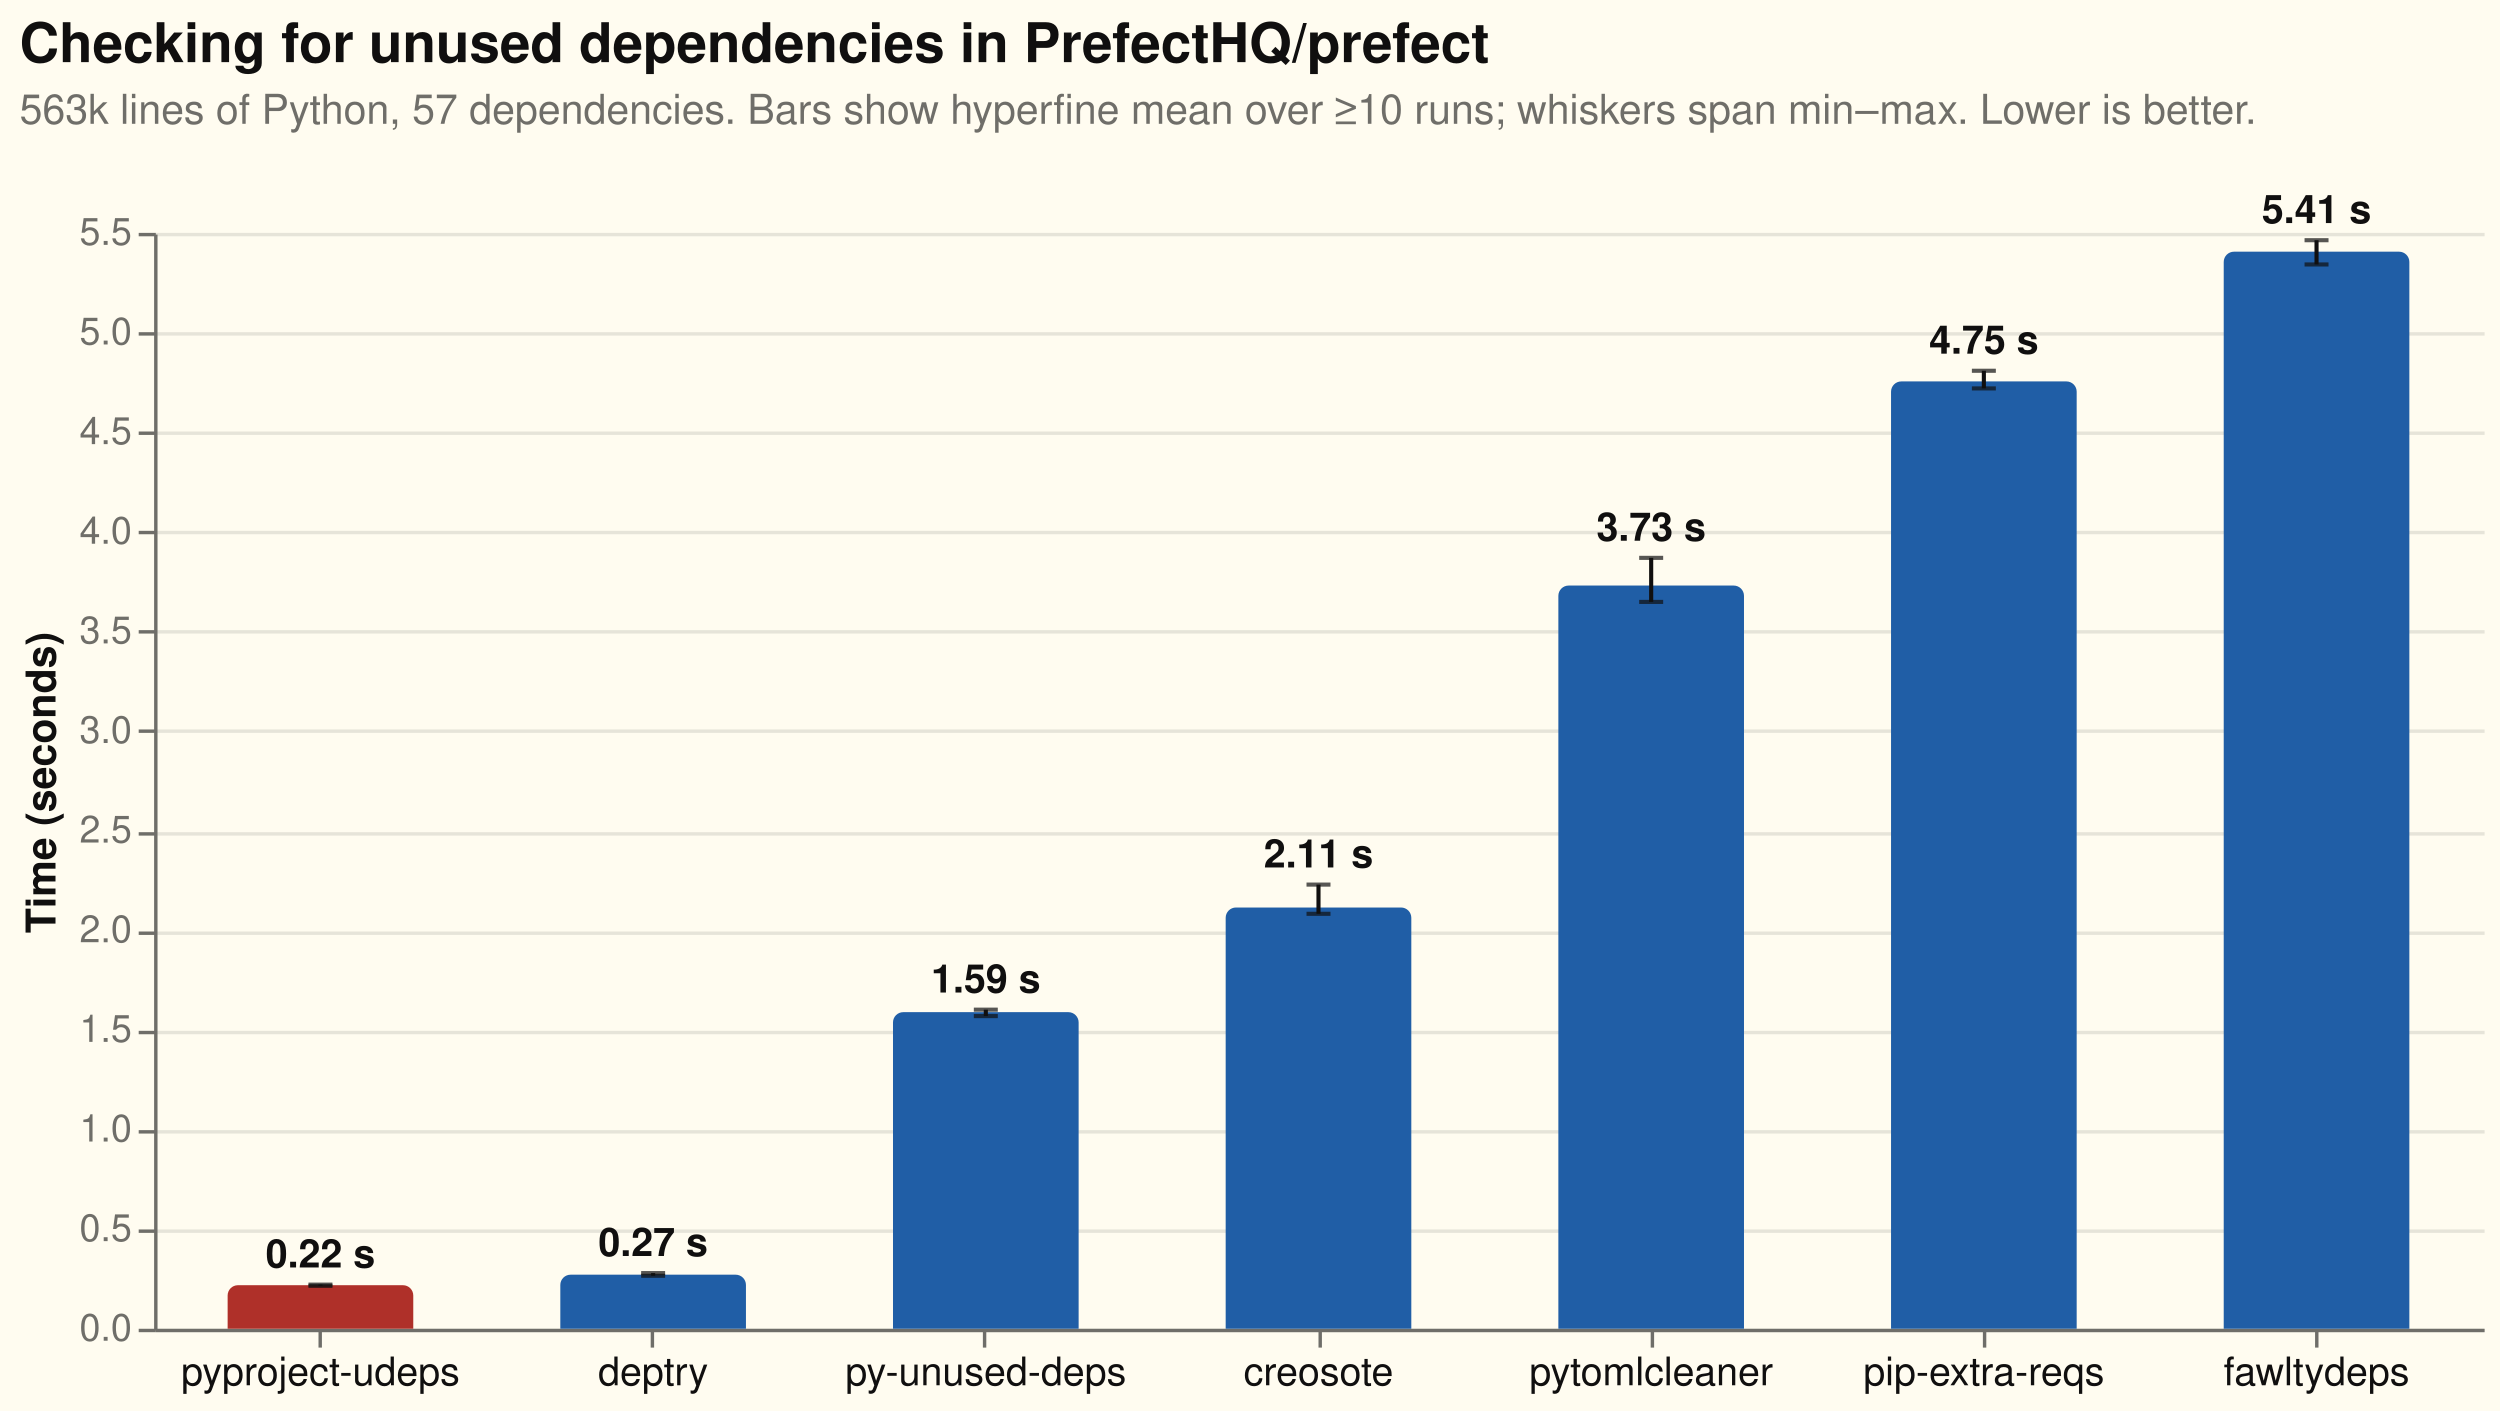
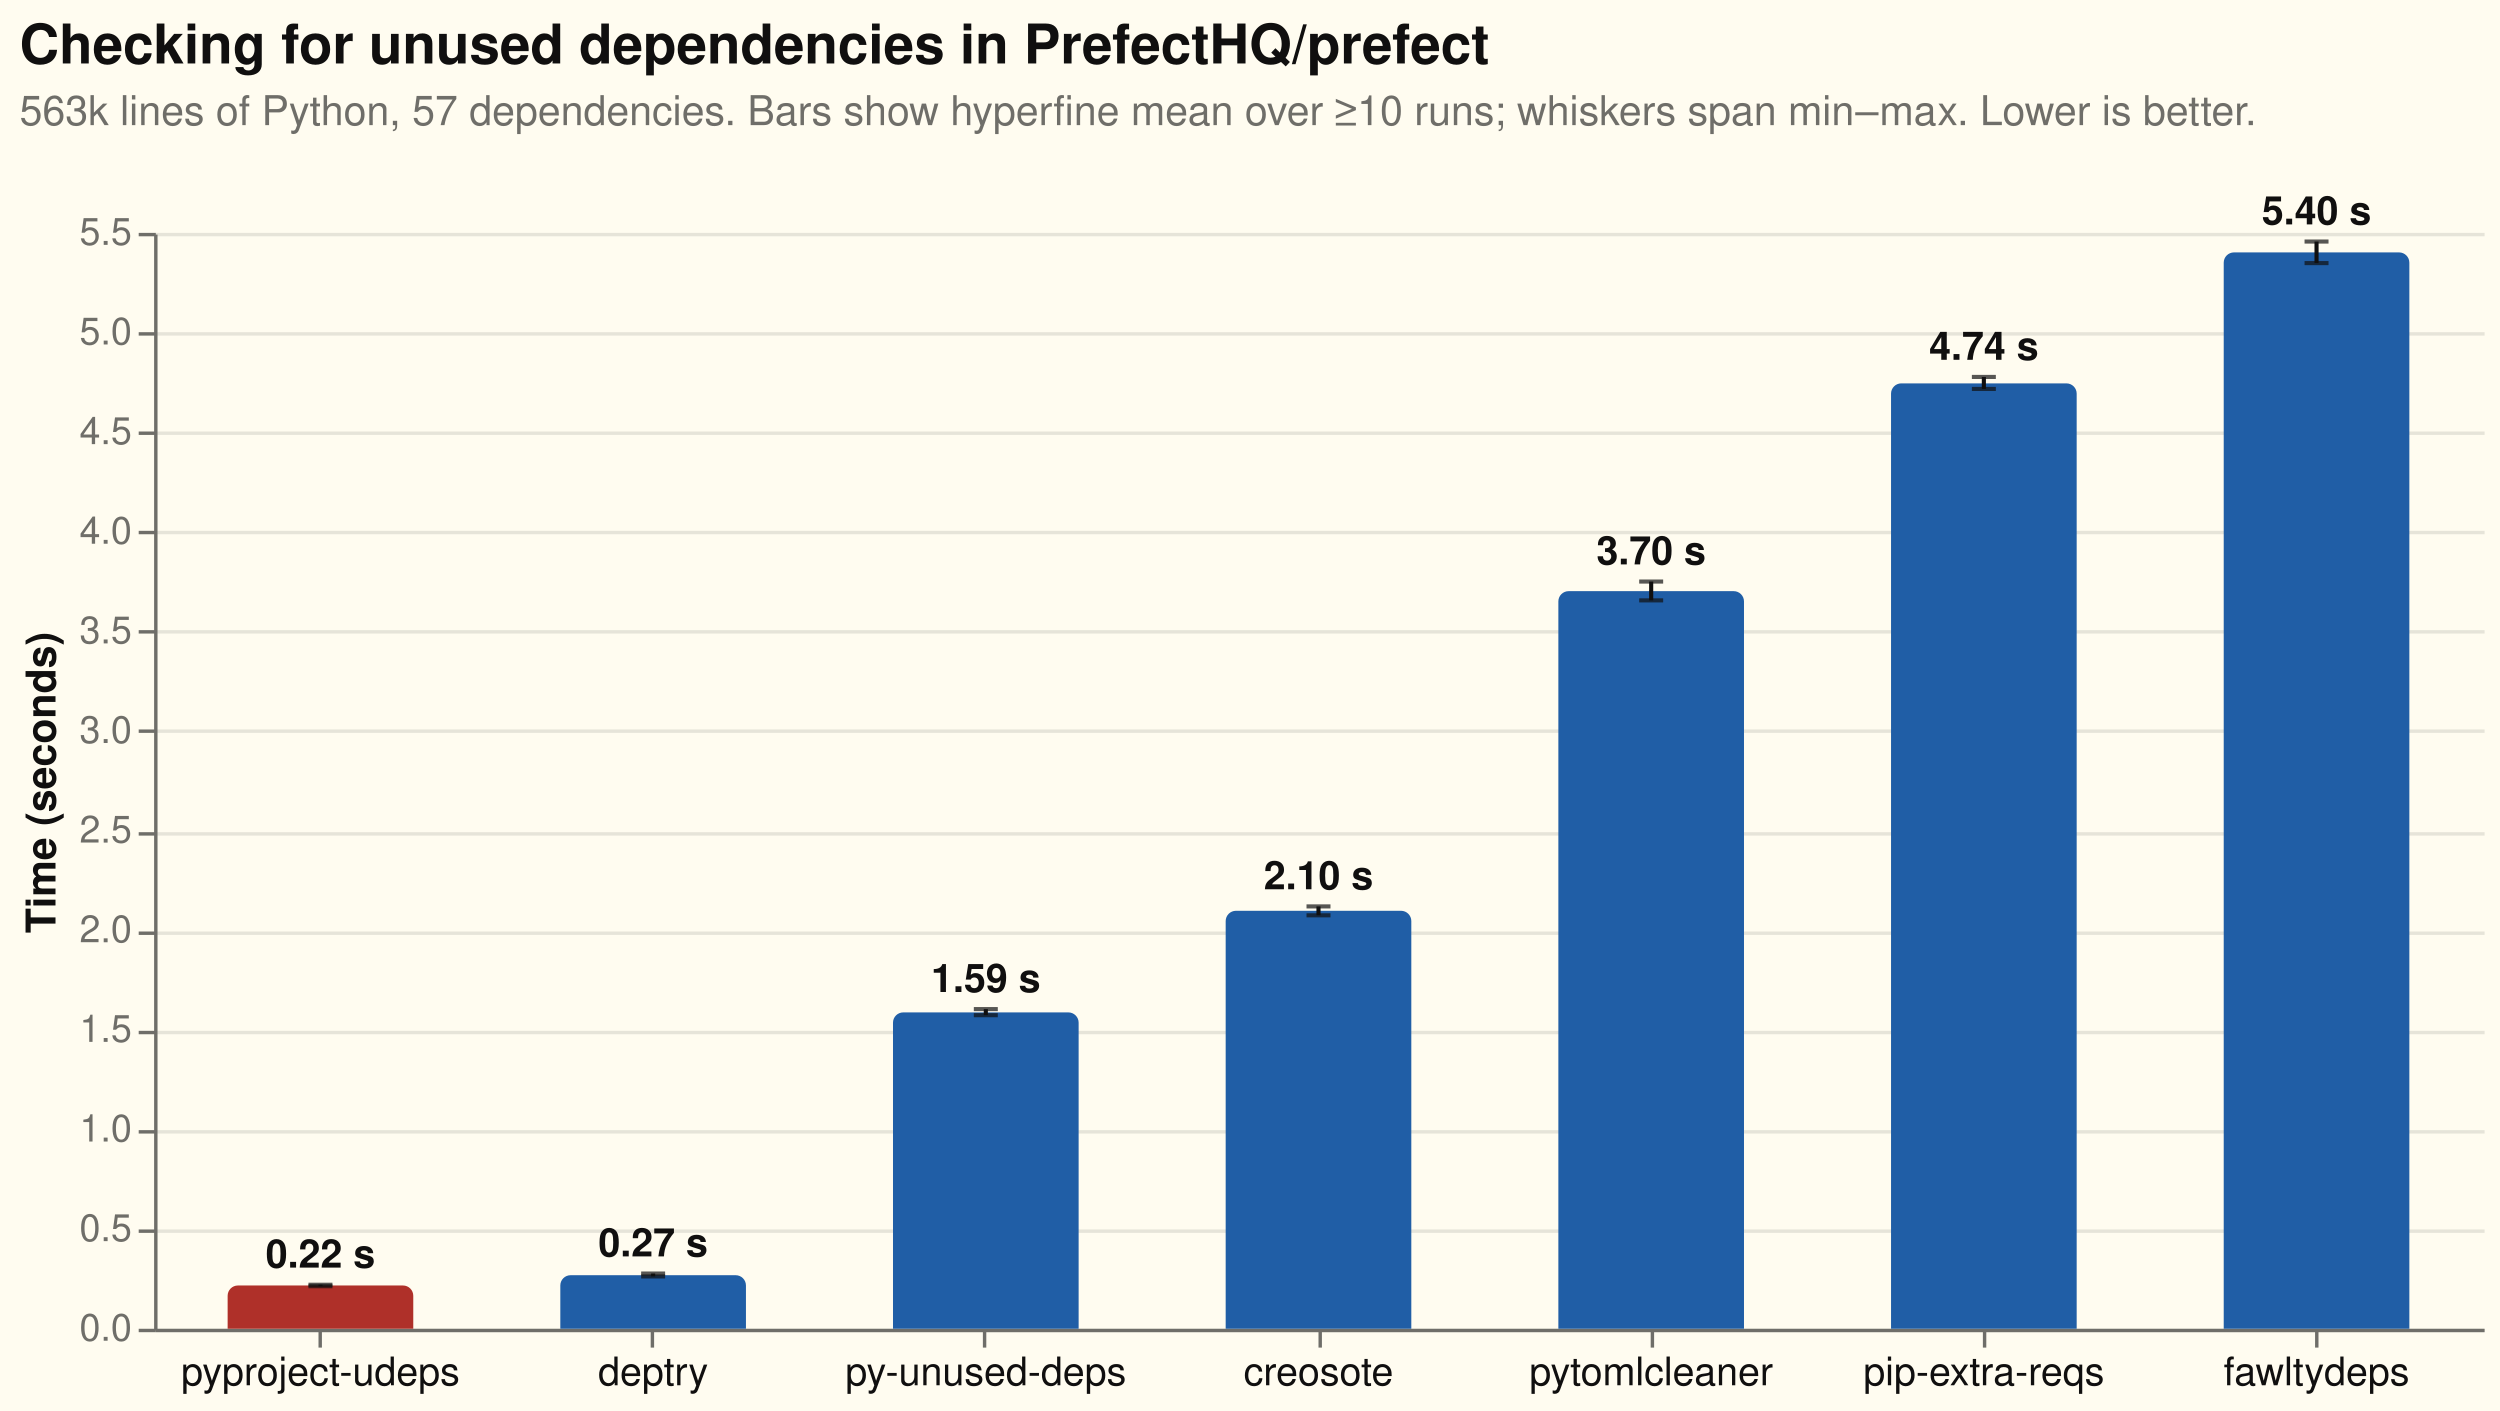
<svg xmlns="http://www.w3.org/2000/svg" version="1.1" class="marks" width="730" height="412" viewBox="0 0 730 412">
  <rect width="730" height="412" fill="#FFFCF0" />
  <g fill="none" stroke-miterlimit="10" transform="translate(45,68)">
    <g class="mark-group role-frame root" role="graphics-object" aria-roledescription="group mark container">
      <g transform="translate(0,0)">
        <path class="background" aria-hidden="true" d="M0,0h680v320h-680Z" />
        <g>
          <g class="mark-group role-axis" aria-hidden="true">
            <g transform="translate(0.5,0.5)">
              <path class="background" aria-hidden="true" d="M0,0h0v0h0Z" pointer-events="none" />
              <g>
                <g class="mark-rule role-axis-grid" pointer-events="none">
                  <line transform="translate(0,320)" x2="680" y2="0" stroke="#E6E4D9" stroke-width="1" stroke-dasharray="" opacity="1" />
                  <line transform="translate(0,291)" x2="680" y2="0" stroke="#E6E4D9" stroke-width="1" stroke-dasharray="" opacity="1" />
                  <line transform="translate(0,262)" x2="680" y2="0" stroke="#E6E4D9" stroke-width="1" stroke-dasharray="" opacity="1" />
                  <line transform="translate(0,233)" x2="680" y2="0" stroke="#E6E4D9" stroke-width="1" stroke-dasharray="" opacity="1" />
                  <line transform="translate(0,204)" x2="680" y2="0" stroke="#E6E4D9" stroke-width="1" stroke-dasharray="" opacity="1" />
                  <line transform="translate(0,175)" x2="680" y2="0" stroke="#E6E4D9" stroke-width="1" stroke-dasharray="" opacity="1" />
                  <line transform="translate(0,145)" x2="680" y2="0" stroke="#E6E4D9" stroke-width="1" stroke-dasharray="" opacity="1" />
                  <line transform="translate(0,116)" x2="680" y2="0" stroke="#E6E4D9" stroke-width="1" stroke-dasharray="" opacity="1" />
                  <line transform="translate(0,87)" x2="680" y2="0" stroke="#E6E4D9" stroke-width="1" stroke-dasharray="" opacity="1" />
                  <line transform="translate(0,58)" x2="680" y2="0" stroke="#E6E4D9" stroke-width="1" stroke-dasharray="" opacity="1" />
                  <line transform="translate(0,29)" x2="680" y2="0" stroke="#E6E4D9" stroke-width="1" stroke-dasharray="" opacity="1" />
                  <line transform="translate(0,0)" x2="680" y2="0" stroke="#E6E4D9" stroke-width="1" stroke-dasharray="" opacity="1" />
                </g>
              </g>
              <path class="foreground" aria-hidden="true" d="" pointer-events="none" display="none" />
            </g>
          </g>
          <g class="mark-group role-axis" role="graphics-symbol" aria-roledescription="axis" aria-label="X-axis for a discrete scale with 7 values: pyproject-udeps, deptry, py-unused-deps, creosote, pytomlcleaner, pip-extra-reqs, fawltydeps">
            <g transform="translate(0.5,320.5)">
              <path class="background" aria-hidden="true" d="M0,0h0v0h0Z" pointer-events="none" />
              <g>
                <g class="mark-rule role-axis-tick" pointer-events="none">
                  <line transform="translate(48,0)" x2="0" y2="5" stroke="#6F6E69" stroke-width="1" opacity="1" />
                  <line transform="translate(145,0)" x2="0" y2="5" stroke="#6F6E69" stroke-width="1" opacity="1" />
                  <line transform="translate(242,0)" x2="0" y2="5" stroke="#6F6E69" stroke-width="1" opacity="1" />
                  <line transform="translate(340,0)" x2="0" y2="5" stroke="#6F6E69" stroke-width="1" opacity="1" />
                  <line transform="translate(437,0)" x2="0" y2="5" stroke="#6F6E69" stroke-width="1" opacity="1" />
                  <line transform="translate(534,0)" x2="0" y2="5" stroke="#6F6E69" stroke-width="1" opacity="1" />
                  <line transform="translate(631,0)" x2="0" y2="5" stroke="#6F6E69" stroke-width="1" opacity="1" />
                </g>
                <g class="mark-text role-axis-label" pointer-events="none">
                  <text text-anchor="middle" transform="translate(48.07143,16)" font-family="Helvetica, Arial, sans-serif" font-size="11.5px" fill="#100F0F" opacity="1">pyproject-udeps</text>
                  <text text-anchor="middle" transform="translate(145.2143,16)" font-family="Helvetica, Arial, sans-serif" font-size="11.5px" fill="#100F0F" opacity="1">deptry</text>
                  <text text-anchor="middle" transform="translate(242.3571,16)" font-family="Helvetica, Arial, sans-serif" font-size="11.5px" fill="#100F0F" opacity="1">py-unused-deps</text>
                  <text text-anchor="middle" transform="translate(339.5,16)" font-family="Helvetica, Arial, sans-serif" font-size="11.5px" fill="#100F0F" opacity="1">creosote</text>
                  <text text-anchor="middle" transform="translate(436.6429,16)" font-family="Helvetica, Arial, sans-serif" font-size="11.5px" fill="#100F0F" opacity="1">pytomlcleaner</text>
                  <text text-anchor="middle" transform="translate(533.7857,16)" font-family="Helvetica, Arial, sans-serif" font-size="11.5px" fill="#100F0F" opacity="1">pip-extra-reqs</text>
                  <text text-anchor="middle" transform="translate(630.9286,16)" font-family="Helvetica, Arial, sans-serif" font-size="11.5px" fill="#100F0F" opacity="1">fawltydeps</text>
                </g>
                <g class="mark-rule role-axis-domain" pointer-events="none">
                  <line transform="translate(0,0)" x2="680" y2="0" stroke="#6F6E69" stroke-width="1" opacity="1" />
                </g>
              </g>
              <path class="foreground" aria-hidden="true" d="" pointer-events="none" display="none" />
            </g>
          </g>
          <g class="mark-group role-axis" role="graphics-symbol" aria-roledescription="axis" aria-label="Y-axis titled 'Time (seconds)' for a linear scale with values from 0 to 6">
            <g transform="translate(0.5,0.5)">
              <path class="background" aria-hidden="true" d="M0,0h0v0h0Z" pointer-events="none" />
              <g>
                <g class="mark-rule role-axis-tick" pointer-events="none">
                  <line transform="translate(0,320)" x2="-5" y2="0" stroke="#6F6E69" stroke-width="1" opacity="1" />
                  <line transform="translate(0,291)" x2="-5" y2="0" stroke="#6F6E69" stroke-width="1" opacity="1" />
                  <line transform="translate(0,262)" x2="-5" y2="0" stroke="#6F6E69" stroke-width="1" opacity="1" />
                  <line transform="translate(0,233)" x2="-5" y2="0" stroke="#6F6E69" stroke-width="1" opacity="1" />
                  <line transform="translate(0,204)" x2="-5" y2="0" stroke="#6F6E69" stroke-width="1" opacity="1" />
                  <line transform="translate(0,175)" x2="-5" y2="0" stroke="#6F6E69" stroke-width="1" opacity="1" />
                  <line transform="translate(0,145)" x2="-5" y2="0" stroke="#6F6E69" stroke-width="1" opacity="1" />
                  <line transform="translate(0,116)" x2="-5" y2="0" stroke="#6F6E69" stroke-width="1" opacity="1" />
                  <line transform="translate(0,87)" x2="-5" y2="0" stroke="#6F6E69" stroke-width="1" opacity="1" />
                  <line transform="translate(0,58)" x2="-5" y2="0" stroke="#6F6E69" stroke-width="1" opacity="1" />
                  <line transform="translate(0,29)" x2="-5" y2="0" stroke="#6F6E69" stroke-width="1" opacity="1" />
                  <line transform="translate(0,0)" x2="-5" y2="0" stroke="#6F6E69" stroke-width="1" opacity="1" />
                </g>
                <g class="mark-text role-axis-label" pointer-events="none">
                  <text text-anchor="end" transform="translate(-7,323)" font-family="Helvetica, Arial, sans-serif" font-size="11px" fill="#6F6E69" opacity="1">0.0</text>
                  <text text-anchor="end" transform="translate(-7,293.9091)" font-family="Helvetica, Arial, sans-serif" font-size="11px" fill="#6F6E69" opacity="1">0.5</text>
                  <text text-anchor="end" transform="translate(-7,264.8182)" font-family="Helvetica, Arial, sans-serif" font-size="11px" fill="#6F6E69" opacity="1">1.0</text>
                  <text text-anchor="end" transform="translate(-7,235.7273)" font-family="Helvetica, Arial, sans-serif" font-size="11px" fill="#6F6E69" opacity="1">1.5</text>
                  <text text-anchor="end" transform="translate(-7,206.6364)" font-family="Helvetica, Arial, sans-serif" font-size="11px" fill="#6F6E69" opacity="1">2.0</text>
                  <text text-anchor="end" transform="translate(-7,177.5455)" font-family="Helvetica, Arial, sans-serif" font-size="11px" fill="#6F6E69" opacity="1">2.5</text>
                  <text text-anchor="end" transform="translate(-7,148.4545)" font-family="Helvetica, Arial, sans-serif" font-size="11px" fill="#6F6E69" opacity="1">3.0</text>
                  <text text-anchor="end" transform="translate(-7,119.3636)" font-family="Helvetica, Arial, sans-serif" font-size="11px" fill="#6F6E69" opacity="1">3.5</text>
                  <text text-anchor="end" transform="translate(-7,90.27273)" font-family="Helvetica, Arial, sans-serif" font-size="11px" fill="#6F6E69" opacity="1">4.0</text>
                  <text text-anchor="end" transform="translate(-7,61.18182)" font-family="Helvetica, Arial, sans-serif" font-size="11px" fill="#6F6E69" opacity="1">4.5</text>
                  <text text-anchor="end" transform="translate(-7,32.09091)" font-family="Helvetica, Arial, sans-serif" font-size="11px" fill="#6F6E69" opacity="1">5.0</text>
                  <text text-anchor="end" transform="translate(-7,3)" font-family="Helvetica, Arial, sans-serif" font-size="11px" fill="#6F6E69" opacity="1">5.5</text>
                </g>
                <g class="mark-rule role-axis-domain" pointer-events="none">
                  <line transform="translate(0,320)" x2="0" y2="-320" stroke="#6F6E69" stroke-width="1" opacity="1" />
                </g>
                <g class="mark-text role-axis-title" pointer-events="none">
                  <text text-anchor="middle" transform="translate(-26.2915,160) rotate(-90) translate(0,-3)" font-family="Helvetica, Arial, sans-serif" font-size="12px" font-weight="bold" fill="#100F0F" opacity="1">Time (seconds)</text>
                </g>
              </g>
              <path class="foreground" aria-hidden="true" d="" pointer-events="none" display="none" />
            </g>
          </g>
          <g class="mark-group role-scope" role="graphics-object" aria-roledescription="group mark container">
-             <g transform="translate(21.46857,307.2815)">
-               <path class="background" aria-hidden="true" d="M3,0L51.206,0C52.861,0,54.206,1.344,54.206,3L54.206,12.719C54.206,12.719,54.206,12.719,54.206,12.719L0,12.719C0,12.719,0,12.719,0,12.719L0,3C0,1.344,1.344,0,3,0Z" />
+             <g transform="translate(21.46857,307.3629)">
+               <path class="background" aria-hidden="true" d="M3,0L51.206,0C52.861,0,54.206,1.344,54.206,3L54.206,12.637C54.206,12.637,54.206,12.637,54.206,12.637L0,12.637C0,12.637,0,12.637,0,12.637L0,3C0,1.344,1.344,0,3,0Z" />
              <g clip-path="url(#clip1)">
                <g class="mark-group role-scope" role="graphics-object" aria-roledescription="group mark container">
-                   <g transform="translate(0,-307.2815)">
-                     <path class="background" aria-hidden="true" d="M0,0h54.206v0h-54.206Z" />
-                     <g>
-                       <g class="mark-rect role-mark layer_0_marks" role="graphics-object" aria-roledescription="rect mark container">
-                         <path aria-label="tool: pyproject-udeps; Time (seconds): 0.2186" role="graphics-symbol" aria-roledescription="bar" d="M0,307.281h54.206v12.719h-54.206Z" fill="#AF3029" />
-                       </g>
-                     </g>
-                     <path class="foreground" aria-hidden="true" d="" display="none" />
-                   </g>
-                 </g>
-               </g>
-               <path class="foreground" aria-hidden="true" d="" display="none" />
-             </g>
-             <g transform="translate(118.6114,304.2095)">
-               <path class="background" aria-hidden="true" d="M3,0L51.206,0C52.861,0,54.206,1.344,54.206,3L54.206,15.791C54.206,15.791,54.206,15.791,54.206,15.791L0,15.791C0,15.791,0,15.791,0,15.791L0,3C0,1.344,1.344,0,3,0Z" />
+                   <g transform="translate(0,-307.3629)">
+                     <path class="background" aria-hidden="true" d="M0,0h54.206v0h-54.206Z" />
+                     <g>
+                       <g class="mark-rect role-mark layer_0_marks" role="graphics-object" aria-roledescription="rect mark container">
+                         <path aria-label="tool: pyproject-udeps; Time (seconds): 0.2172" role="graphics-symbol" aria-roledescription="bar" d="M0,307.363h54.206v12.637h-54.206Z" fill="#AF3029" />
+                       </g>
+                     </g>
+                     <path class="foreground" aria-hidden="true" d="" display="none" />
+                   </g>
+                 </g>
+               </g>
+               <path class="foreground" aria-hidden="true" d="" display="none" />
+             </g>
+             <g transform="translate(118.6114,304.3607)">
+               <path class="background" aria-hidden="true" d="M3,0L51.206,0C52.861,0,54.206,1.344,54.206,3L54.206,15.639C54.206,15.639,54.206,15.639,54.206,15.639L0,15.639C0,15.639,0,15.639,0,15.639L0,3C0,1.344,1.344,0,3,0Z" />
              <g clip-path="url(#clip2)">
                <g class="mark-group role-scope" role="graphics-object" aria-roledescription="group mark container">
-                   <g transform="translate(0,-304.2095)">
-                     <path class="background" aria-hidden="true" d="M0,0h54.206v0h-54.206Z" />
-                     <g>
-                       <g class="mark-rect role-mark layer_0_marks" role="graphics-object" aria-roledescription="rect mark container">
-                         <path aria-label="tool: deptry; Time (seconds): 0.2714" role="graphics-symbol" aria-roledescription="bar" d="M0,304.209h54.206v15.791h-54.206Z" fill="#205EA6" />
-                       </g>
-                     </g>
-                     <path class="foreground" aria-hidden="true" d="" display="none" />
-                   </g>
-                 </g>
-               </g>
-               <path class="foreground" aria-hidden="true" d="" display="none" />
-             </g>
-             <g transform="translate(215.7543,227.5491)">
-               <path class="background" aria-hidden="true" d="M3,0L51.206,0C52.861,0,54.206,1.344,54.206,3L54.206,92.451C54.206,92.451,54.206,92.451,54.206,92.451L0,92.451C0,92.451,0,92.451,0,92.451L0,3C0,1.344,1.344,0,3,0Z" />
+                   <g transform="translate(0,-304.3607)">
+                     <path class="background" aria-hidden="true" d="M0,0h54.206v0h-54.206Z" />
+                     <g>
+                       <g class="mark-rect role-mark layer_0_marks" role="graphics-object" aria-roledescription="rect mark container">
+                         <path aria-label="tool: deptry; Time (seconds): 0.2688" role="graphics-symbol" aria-roledescription="bar" d="M0,304.361h54.206v15.639h-54.206Z" fill="#205EA6" />
+                       </g>
+                     </g>
+                     <path class="foreground" aria-hidden="true" d="" display="none" />
+                   </g>
+                 </g>
+               </g>
+               <path class="foreground" aria-hidden="true" d="" display="none" />
+             </g>
+             <g transform="translate(215.7543,227.6189)">
+               <path class="background" aria-hidden="true" d="M3,0L51.206,0C52.861,0,54.206,1.344,54.206,3L54.206,92.381C54.206,92.381,54.206,92.381,54.206,92.381L0,92.381C0,92.381,0,92.381,0,92.381L0,3C0,1.344,1.344,0,3,0Z" />
              <g clip-path="url(#clip3)">
                <g class="mark-group role-scope" role="graphics-object" aria-roledescription="group mark container">
-                   <g transform="translate(0,-227.5491)">
-                     <path class="background" aria-hidden="true" d="M0,0h54.206v0h-54.206Z" />
-                     <g>
-                       <g class="mark-rect role-mark layer_0_marks" role="graphics-object" aria-roledescription="rect mark container">
-                         <path aria-label="tool: py-unused-deps; Time (seconds): 1.589" role="graphics-symbol" aria-roledescription="bar" d="M0,227.549h54.206v92.451h-54.206Z" fill="#205EA6" />
-                       </g>
-                     </g>
-                     <path class="foreground" aria-hidden="true" d="" display="none" />
-                   </g>
-                 </g>
-               </g>
-               <path class="foreground" aria-hidden="true" d="" display="none" />
-             </g>
-             <g transform="translate(312.8971,196.992)">
-               <path class="background" aria-hidden="true" d="M3,0L51.206,0C52.861,0,54.206,1.344,54.206,3L54.206,123.008C54.206,123.008,54.206,123.008,54.206,123.008L0,123.008C0,123.008,0,123.008,0,123.008L0,3C0,1.344,1.344,0,3,0Z" />
+                   <g transform="translate(0,-227.6189)">
+                     <path class="background" aria-hidden="true" d="M0,0h54.206v0h-54.206Z" />
+                     <g>
+                       <g class="mark-rect role-mark layer_0_marks" role="graphics-object" aria-roledescription="rect mark container">
+                         <path aria-label="tool: py-unused-deps; Time (seconds): 1.5878" role="graphics-symbol" aria-roledescription="bar" d="M0,227.619h54.206v92.381h-54.206Z" fill="#205EA6" />
+                       </g>
+                     </g>
+                     <path class="foreground" aria-hidden="true" d="" display="none" />
+                   </g>
+                 </g>
+               </g>
+               <path class="foreground" aria-hidden="true" d="" display="none" />
+             </g>
+             <g transform="translate(312.8971,197.952)">
+               <path class="background" aria-hidden="true" d="M3,0L51.206,0C52.861,0,54.206,1.344,54.206,3L54.206,122.048C54.206,122.048,54.206,122.048,54.206,122.048L0,122.048C0,122.048,0,122.048,0,122.048L0,3C0,1.344,1.344,0,3,0Z" />
              <g clip-path="url(#clip4)">
                <g class="mark-group role-scope" role="graphics-object" aria-roledescription="group mark container">
-                   <g transform="translate(0,-196.992)">
-                     <path class="background" aria-hidden="true" d="M0,0h54.206v0h-54.206Z" />
-                     <g>
-                       <g class="mark-rect role-mark layer_0_marks" role="graphics-object" aria-roledescription="rect mark container">
-                         <path aria-label="tool: creosote; Time (seconds): 2.1142" role="graphics-symbol" aria-roledescription="bar" d="M0,196.992h54.206v123.008h-54.206Z" fill="#205EA6" />
-                       </g>
-                     </g>
-                     <path class="foreground" aria-hidden="true" d="" display="none" />
-                   </g>
-                 </g>
-               </g>
-               <path class="foreground" aria-hidden="true" d="" display="none" />
-             </g>
-             <g transform="translate(410.04,102.9818)">
-               <path class="background" aria-hidden="true" d="M3,0L51.206,0C52.861,0,54.206,1.344,54.206,3L54.206,217.018C54.206,217.018,54.206,217.018,54.206,217.018L0,217.018C0,217.018,0,217.018,0,217.018L0,3C0,1.344,1.344,0,3,0Z" />
+                   <g transform="translate(0,-197.952)">
+                     <path class="background" aria-hidden="true" d="M0,0h54.206v0h-54.206Z" />
+                     <g>
+                       <g class="mark-rect role-mark layer_0_marks" role="graphics-object" aria-roledescription="rect mark container">
+                         <path aria-label="tool: creosote; Time (seconds): 2.0977" role="graphics-symbol" aria-roledescription="bar" d="M0,197.952h54.206v122.048h-54.206Z" fill="#205EA6" />
+                       </g>
+                     </g>
+                     <path class="foreground" aria-hidden="true" d="" display="none" />
+                   </g>
+                 </g>
+               </g>
+               <path class="foreground" aria-hidden="true" d="" display="none" />
+             </g>
+             <g transform="translate(410.04,104.6167)">
+               <path class="background" aria-hidden="true" d="M3,0L51.206,0C52.861,0,54.206,1.344,54.206,3L54.206,215.383C54.206,215.383,54.206,215.383,54.206,215.383L0,215.383C0,215.383,0,215.383,0,215.383L0,3C0,1.344,1.344,0,3,0Z" />
              <g clip-path="url(#clip5)">
                <g class="mark-group role-scope" role="graphics-object" aria-roledescription="group mark container">
-                   <g transform="translate(0,-102.9818)">
-                     <path class="background" aria-hidden="true" d="M0,0h54.206v0h-54.206Z" />
-                     <g>
-                       <g class="mark-rect role-mark layer_0_marks" role="graphics-object" aria-roledescription="rect mark container">
-                         <path aria-label="tool: pytomlcleaner; Time (seconds): 3.73" role="graphics-symbol" aria-roledescription="bar" d="M0,102.982h54.206v217.018h-54.206Z" fill="#205EA6" />
-                       </g>
-                     </g>
-                     <path class="foreground" aria-hidden="true" d="" display="none" />
-                   </g>
-                 </g>
-               </g>
-               <path class="foreground" aria-hidden="true" d="" display="none" />
-             </g>
-             <g transform="translate(507.1829,43.37455)">
-               <path class="background" aria-hidden="true" d="M3,0L51.206,0C52.861,0,54.206,1.344,54.206,3L54.206,276.625C54.206,276.625,54.206,276.625,54.206,276.625L0,276.625C0,276.625,0,276.625,0,276.625L0,3C0,1.344,1.344,0,3,0Z" />
+                   <g transform="translate(0,-104.6167)">
+                     <path class="background" aria-hidden="true" d="M0,0h54.206v0h-54.206Z" />
+                     <g>
+                       <g class="mark-rect role-mark layer_0_marks" role="graphics-object" aria-roledescription="rect mark container">
+                         <path aria-label="tool: pytomlcleaner; Time (seconds): 3.7019" role="graphics-symbol" aria-roledescription="bar" d="M0,104.617h54.206v215.383h-54.206Z" fill="#205EA6" />
+                       </g>
+                     </g>
+                     <path class="foreground" aria-hidden="true" d="" display="none" />
+                   </g>
+                 </g>
+               </g>
+               <path class="foreground" aria-hidden="true" d="" display="none" />
+             </g>
+             <g transform="translate(507.1829,43.94473)">
+               <path class="background" aria-hidden="true" d="M3,0L51.206,0C52.861,0,54.206,1.344,54.206,3L54.206,276.055C54.206,276.055,54.206,276.055,54.206,276.055L0,276.055C0,276.055,0,276.055,0,276.055L0,3C0,1.344,1.344,0,3,0Z" />
              <g clip-path="url(#clip6)">
                <g class="mark-group role-scope" role="graphics-object" aria-roledescription="group mark container">
-                   <g transform="translate(0,-43.37455)">
-                     <path class="background" aria-hidden="true" d="M0,0h54.206v0h-54.206Z" />
-                     <g>
-                       <g class="mark-rect role-mark layer_0_marks" role="graphics-object" aria-roledescription="rect mark container">
-                         <path aria-label="tool: pip-extra-reqs; Time (seconds): 4.7545" role="graphics-symbol" aria-roledescription="bar" d="M0,43.375h54.206v276.625h-54.206Z" fill="#205EA6" />
-                       </g>
-                     </g>
-                     <path class="foreground" aria-hidden="true" d="" display="none" />
-                   </g>
-                 </g>
-               </g>
-               <path class="foreground" aria-hidden="true" d="" display="none" />
-             </g>
-             <g transform="translate(604.3257,5.492364)">
-               <path class="background" aria-hidden="true" d="M3,0L51.206,0C52.861,0,54.206,1.344,54.206,3L54.206,314.508C54.206,314.508,54.206,314.508,54.206,314.508L0,314.508C0,314.508,0,314.508,0,314.508L0,3C0,1.344,1.344,0,3,0Z" />
+                   <g transform="translate(0,-43.94473)">
+                     <path class="background" aria-hidden="true" d="M0,0h54.206v0h-54.206Z" />
+                     <g>
+                       <g class="mark-rect role-mark layer_0_marks" role="graphics-object" aria-roledescription="rect mark container">
+                         <path aria-label="tool: pip-extra-reqs; Time (seconds): 4.7447" role="graphics-symbol" aria-roledescription="bar" d="M0,43.945h54.206v276.055h-54.206Z" fill="#205EA6" />
+                       </g>
+                     </g>
+                     <path class="foreground" aria-hidden="true" d="" display="none" />
+                   </g>
+                 </g>
+               </g>
+               <path class="foreground" aria-hidden="true" d="" display="none" />
+             </g>
+             <g transform="translate(604.3257,5.701818)">
+               <path class="background" aria-hidden="true" d="M3,0L51.206,0C52.861,0,54.206,1.344,54.206,3L54.206,314.298C54.206,314.298,54.206,314.298,54.206,314.298L0,314.298C0,314.298,0,314.298,0,314.298L0,3C0,1.344,1.344,0,3,0Z" />
              <g clip-path="url(#clip7)">
                <g class="mark-group role-scope" role="graphics-object" aria-roledescription="group mark container">
-                   <g transform="translate(0,-5.492364)">
-                     <path class="background" aria-hidden="true" d="M0,0h54.206v0h-54.206Z" />
-                     <g>
-                       <g class="mark-rect role-mark layer_0_marks" role="graphics-object" aria-roledescription="rect mark container">
-                         <path aria-label="tool: fawltydeps; Time (seconds): 5.4056" role="graphics-symbol" aria-roledescription="bar" d="M0,5.492h54.206v314.508h-54.206Z" fill="#205EA6" />
+                   <g transform="translate(0,-5.701818)">
+                     <path class="background" aria-hidden="true" d="M0,0h54.206v0h-54.206Z" />
+                     <g>
+                       <g class="mark-rect role-mark layer_0_marks" role="graphics-object" aria-roledescription="rect mark container">
+                         <path aria-label="tool: fawltydeps; Time (seconds): 5.402" role="graphics-symbol" aria-roledescription="bar" d="M0,5.702h54.206v314.298h-54.206Z" fill="#205EA6" />
                      </g>
                    </g>
                    <path class="foreground" aria-hidden="true" d="" display="none" />
                  </g>
                </g>
              </g>
              <path class="foreground" aria-hidden="true" d="" display="none" />
            </g>
          </g>
          <g class="mark-rule role-mark layer_1_marks" role="graphics-object" aria-roledescription="rule mark container">
-             <line aria-label="tool: pyproject-udeps; min: 0.215; max: 0.2216" role="graphics-symbol" aria-roledescription="rule mark" transform="translate(48.57143,307.4909)" x2="0" y2="-0.384" stroke="#100F0F" stroke-width="1.2" />
-             <line aria-label="tool: deptry; min: 0.266; max: 0.2794" role="graphics-symbol" aria-roledescription="rule mark" transform="translate(145.7143,304.5236)" x2="0" y2="-0.78" stroke="#100F0F" stroke-width="1.2" />
-             <line aria-label="tool: py-unused-deps; min: 1.5692; max: 1.6015" role="graphics-symbol" aria-roledescription="rule mark" transform="translate(242.8571,228.7011)" x2="0" y2="-1.879" stroke="#100F0F" stroke-width="1.2" />
-             <line aria-label="tool: creosote; min: 2.0826; max: 2.2292" role="graphics-symbol" aria-roledescription="rule mark" transform="translate(340,198.8305)" x2="0" y2="-8.529" stroke="#100F0F" stroke-width="1.2" />
-             <line aria-label="tool: pytomlcleaner; min: 3.6479; max: 3.869" role="graphics-symbol" aria-roledescription="rule mark" transform="translate(437.1429,107.7585)" x2="0" y2="-12.864" stroke="#100F0F" stroke-width="1.2" />
-             <line aria-label="tool: pip-extra-reqs; min: 4.7194; max: 4.808" role="graphics-symbol" aria-roledescription="rule mark" transform="translate(534.2857,45.41673)" x2="0" y2="-5.155" stroke="#100F0F" stroke-width="1.2" />
-             <line aria-label="tool: fawltydeps; min: 5.3415; max: 5.4632" role="graphics-symbol" aria-roledescription="rule mark" transform="translate(631.4286,9.221818)" x2="0" y2="-7.081" stroke="#100F0F" stroke-width="1.2" />
+             <line aria-label="tool: pyproject-udeps; min: 0.2134; max: 0.221" role="graphics-symbol" aria-roledescription="rule mark" transform="translate(48.57143,307.584)" x2="0" y2="-0.442" stroke="#100F0F" stroke-width="1.2" />
+             <line aria-label="tool: deptry; min: 0.2626; max: 0.2772" role="graphics-symbol" aria-roledescription="rule mark" transform="translate(145.7143,304.7215)" x2="0" y2="-0.849" stroke="#100F0F" stroke-width="1.2" />
+             <line aria-label="tool: py-unused-deps; min: 1.5737; max: 1.6043" role="graphics-symbol" aria-roledescription="rule mark" transform="translate(242.8571,228.4393)" x2="0" y2="-1.78" stroke="#100F0F" stroke-width="1.2" />
+             <line aria-label="tool: creosote; min: 2.075; max: 2.1197" role="graphics-symbol" aria-roledescription="rule mark" transform="translate(340,199.2727)" x2="0" y2="-2.601" stroke="#100F0F" stroke-width="1.2" />
+             <line aria-label="tool: pytomlcleaner; min: 3.6556; max: 3.7501" role="graphics-symbol" aria-roledescription="rule mark" transform="translate(437.1429,107.3105)" x2="0" y2="-5.498" stroke="#100F0F" stroke-width="1.2" />
+             <line aria-label="tool: pip-extra-reqs; min: 4.7167; max: 4.777" role="graphics-symbol" aria-roledescription="rule mark" transform="translate(534.2857,45.57382)" x2="0" y2="-3.508" stroke="#100F0F" stroke-width="1.2" />
+             <line aria-label="tool: fawltydeps; min: 5.3483; max: 5.4565" role="graphics-symbol" aria-roledescription="rule mark" transform="translate(631.4286,8.826182)" x2="0" y2="-6.295" stroke="#100F0F" stroke-width="1.2" />
          </g>
          <g class="mark-rect role-mark layer_2_marks" role="graphics-object" aria-roledescription="rect mark container">
-             <path aria-label="tool: pyproject-udeps; min: 0.215" role="graphics-symbol" aria-roledescription="tick" d="M45.071,306.891h7v1.2h-7Z" fill="#100F0F" opacity="0.7" />
-             <path aria-label="tool: deptry; min: 0.266" role="graphics-symbol" aria-roledescription="tick" d="M142.214,303.924h7v1.2h-7Z" fill="#100F0F" opacity="0.7" />
-             <path aria-label="tool: py-unused-deps; min: 1.5692" role="graphics-symbol" aria-roledescription="tick" d="M239.357,228.101h7v1.2h-7Z" fill="#100F0F" opacity="0.7" />
-             <path aria-label="tool: creosote; min: 2.0826" role="graphics-symbol" aria-roledescription="tick" d="M336.5,198.231h7v1.2h-7Z" fill="#100F0F" opacity="0.7" />
-             <path aria-label="tool: pytomlcleaner; min: 3.6479" role="graphics-symbol" aria-roledescription="tick" d="M433.643,107.159h7v1.2h-7Z" fill="#100F0F" opacity="0.7" />
-             <path aria-label="tool: pip-extra-reqs; min: 4.7194" role="graphics-symbol" aria-roledescription="tick" d="M530.786,44.817h7v1.2h-7Z" fill="#100F0F" opacity="0.7" />
-             <path aria-label="tool: fawltydeps; min: 5.3415" role="graphics-symbol" aria-roledescription="tick" d="M627.929,8.622h7v1.2h-7Z" fill="#100F0F" opacity="0.7" />
+             <path aria-label="tool: pyproject-udeps; min: 0.2134" role="graphics-symbol" aria-roledescription="tick" d="M45.071,306.984h7v1.2h-7Z" fill="#100F0F" opacity="0.7" />
+             <path aria-label="tool: deptry; min: 0.2626" role="graphics-symbol" aria-roledescription="tick" d="M142.214,304.121h7v1.2h-7Z" fill="#100F0F" opacity="0.7" />
+             <path aria-label="tool: py-unused-deps; min: 1.5737" role="graphics-symbol" aria-roledescription="tick" d="M239.357,227.839h7v1.2h-7Z" fill="#100F0F" opacity="0.7" />
+             <path aria-label="tool: creosote; min: 2.075" role="graphics-symbol" aria-roledescription="tick" d="M336.5,198.673h7v1.2h-7Z" fill="#100F0F" opacity="0.7" />
+             <path aria-label="tool: pytomlcleaner; min: 3.6556" role="graphics-symbol" aria-roledescription="tick" d="M433.643,106.711h7v1.2h-7Z" fill="#100F0F" opacity="0.7" />
+             <path aria-label="tool: pip-extra-reqs; min: 4.7167" role="graphics-symbol" aria-roledescription="tick" d="M530.786,44.974h7v1.2h-7Z" fill="#100F0F" opacity="0.7" />
+             <path aria-label="tool: fawltydeps; min: 5.3483" role="graphics-symbol" aria-roledescription="tick" d="M627.929,8.226h7v1.2h-7Z" fill="#100F0F" opacity="0.7" />
          </g>
          <g class="mark-rect role-mark layer_3_marks" role="graphics-object" aria-roledescription="rect mark container">
-             <path aria-label="tool: pyproject-udeps; max: 0.2216" role="graphics-symbol" aria-roledescription="tick" d="M45.071,306.507h7v1.2h-7Z" fill="#100F0F" opacity="0.7" />
-             <path aria-label="tool: deptry; max: 0.2794" role="graphics-symbol" aria-roledescription="tick" d="M142.214,303.144h7v1.2h-7Z" fill="#100F0F" opacity="0.7" />
-             <path aria-label="tool: py-unused-deps; max: 1.6015" role="graphics-symbol" aria-roledescription="tick" d="M239.357,226.222h7v1.2h-7Z" fill="#100F0F" opacity="0.7" />
-             <path aria-label="tool: creosote; max: 2.2292" role="graphics-symbol" aria-roledescription="tick" d="M336.5,189.701h7v1.2h-7Z" fill="#100F0F" opacity="0.7" />
-             <path aria-label="tool: pytomlcleaner; max: 3.869" role="graphics-symbol" aria-roledescription="tick" d="M433.643,94.295h7v1.2h-7Z" fill="#100F0F" opacity="0.7" />
-             <path aria-label="tool: pip-extra-reqs; max: 4.808" role="graphics-symbol" aria-roledescription="tick" d="M530.786,39.662h7v1.2h-7Z" fill="#100F0F" opacity="0.7" />
-             <path aria-label="tool: fawltydeps; max: 5.4632" role="graphics-symbol" aria-roledescription="tick" d="M627.929,1.541h7v1.2h-7Z" fill="#100F0F" opacity="0.7" />
+             <path aria-label="tool: pyproject-udeps; max: 0.221" role="graphics-symbol" aria-roledescription="tick" d="M45.071,306.542h7v1.2h-7Z" fill="#100F0F" opacity="0.7" />
+             <path aria-label="tool: deptry; max: 0.2772" role="graphics-symbol" aria-roledescription="tick" d="M142.214,303.272h7v1.2h-7Z" fill="#100F0F" opacity="0.7" />
+             <path aria-label="tool: py-unused-deps; max: 1.6043" role="graphics-symbol" aria-roledescription="tick" d="M239.357,226.059h7v1.2h-7Z" fill="#100F0F" opacity="0.7" />
+             <path aria-label="tool: creosote; max: 2.1197" role="graphics-symbol" aria-roledescription="tick" d="M336.5,196.072h7v1.2h-7Z" fill="#100F0F" opacity="0.7" />
+             <path aria-label="tool: pytomlcleaner; max: 3.7501" role="graphics-symbol" aria-roledescription="tick" d="M433.643,101.212h7v1.2h-7Z" fill="#100F0F" opacity="0.7" />
+             <path aria-label="tool: pip-extra-reqs; max: 4.777" role="graphics-symbol" aria-roledescription="tick" d="M530.786,41.465h7v1.2h-7Z" fill="#100F0F" opacity="0.7" />
+             <path aria-label="tool: fawltydeps; max: 5.4565" role="graphics-symbol" aria-roledescription="tick" d="M627.929,1.931h7v1.2h-7Z" fill="#100F0F" opacity="0.7" />
          </g>
          <g class="mark-text role-mark layer_4_marks" role="graphics-object" aria-roledescription="text mark container">
-             <text aria-label="tool: pyproject-udeps; max: 0.2216; label: 0.22 s" role="graphics-symbol" aria-roledescription="text mark" text-anchor="middle" transform="translate(48.57143,302.1069)" font-family="Helvetica, Arial, sans-serif" font-size="11.5px" font-weight="600" fill="#100F0F">0.22 s</text>
-             <text aria-label="tool: deptry; max: 0.2794; label: 0.27 s" role="graphics-symbol" aria-roledescription="text mark" text-anchor="middle" transform="translate(145.7143,298.744)" font-family="Helvetica, Arial, sans-serif" font-size="11.5px" font-weight="600" fill="#100F0F">0.27 s</text>
-             <text aria-label="tool: py-unused-deps; max: 1.6015; label: 1.59 s" role="graphics-symbol" aria-roledescription="text mark" text-anchor="middle" transform="translate(242.8571,221.8218)" font-family="Helvetica, Arial, sans-serif" font-size="11.5px" font-weight="600" fill="#100F0F">1.59 s</text>
-             <text aria-label="tool: creosote; max: 2.2292; label: 2.11 s" role="graphics-symbol" aria-roledescription="text mark" text-anchor="middle" transform="translate(340,185.3011)" font-family="Helvetica, Arial, sans-serif" font-size="11.5px" font-weight="600" fill="#100F0F">2.11 s</text>
-             <text aria-label="tool: pytomlcleaner; max: 3.869; label: 3.73 s" role="graphics-symbol" aria-roledescription="text mark" text-anchor="middle" transform="translate(437.1429,89.89455)" font-family="Helvetica, Arial, sans-serif" font-size="11.5px" font-weight="600" fill="#100F0F">3.73 s</text>
-             <text aria-label="tool: pip-extra-reqs; max: 4.808; label: 4.75 s" role="graphics-symbol" aria-roledescription="text mark" text-anchor="middle" transform="translate(534.2857,35.26182)" font-family="Helvetica, Arial, sans-serif" font-size="11.5px" font-weight="600" fill="#100F0F">4.75 s</text>
-             <text aria-label="tool: fawltydeps; max: 5.4632; label: 5.41 s" role="graphics-symbol" aria-roledescription="text mark" text-anchor="middle" transform="translate(631.4286,-2.858909)" font-family="Helvetica, Arial, sans-serif" font-size="11.5px" font-weight="600" fill="#100F0F">5.41 s</text>
+             <text aria-label="tool: pyproject-udeps; max: 0.221; label: 0.22 s" role="graphics-symbol" aria-roledescription="text mark" text-anchor="middle" transform="translate(48.57143,302.1418)" font-family="Helvetica, Arial, sans-serif" font-size="11.5px" font-weight="600" fill="#100F0F">0.22 s</text>
+             <text aria-label="tool: deptry; max: 0.2772; label: 0.27 s" role="graphics-symbol" aria-roledescription="text mark" text-anchor="middle" transform="translate(145.7143,298.872)" font-family="Helvetica, Arial, sans-serif" font-size="11.5px" font-weight="600" fill="#100F0F">0.27 s</text>
+             <text aria-label="tool: py-unused-deps; max: 1.6043; label: 1.59 s" role="graphics-symbol" aria-roledescription="text mark" text-anchor="middle" transform="translate(242.8571,221.6589)" font-family="Helvetica, Arial, sans-serif" font-size="11.5px" font-weight="600" fill="#100F0F">1.59 s</text>
+             <text aria-label="tool: creosote; max: 2.1197; label: 2.10 s" role="graphics-symbol" aria-roledescription="text mark" text-anchor="middle" transform="translate(340,191.672)" font-family="Helvetica, Arial, sans-serif" font-size="11.5px" font-weight="600" fill="#100F0F">2.10 s</text>
+             <text aria-label="tool: pytomlcleaner; max: 3.7501; label: 3.70 s" role="graphics-symbol" aria-roledescription="text mark" text-anchor="middle" transform="translate(437.1429,96.81236)" font-family="Helvetica, Arial, sans-serif" font-size="11.5px" font-weight="600" fill="#100F0F">3.70 s</text>
+             <text aria-label="tool: pip-extra-reqs; max: 4.777; label: 4.74 s" role="graphics-symbol" aria-roledescription="text mark" text-anchor="middle" transform="translate(534.2857,37.06545)" font-family="Helvetica, Arial, sans-serif" font-size="11.5px" font-weight="600" fill="#100F0F">4.74 s</text>
+             <text aria-label="tool: fawltydeps; max: 5.4565; label: 5.40 s" role="graphics-symbol" aria-roledescription="text mark" text-anchor="middle" transform="translate(631.4286,-2.469091)" font-family="Helvetica, Arial, sans-serif" font-size="11.5px" font-weight="600" fill="#100F0F">5.40 s</text>
          </g>
          <g class="mark-group role-title">
-             <g transform="translate(-39.2915,-62.85891)">
+             <g transform="translate(-39.2915,-62.46909)">
              <path class="background" aria-hidden="true" d="M0,0h0v0h0Z" pointer-events="none" />
              <g>
                <g class="mark-text role-title-text" role="graphics-symbol" aria-roledescription="title" aria-label="Title text 'Checking for unused dependencies in PrefectHQ/prefect'" pointer-events="none">
                  <text text-anchor="start" transform="translate(0,13)" font-family="Helvetica, Arial, sans-serif" font-size="16px" font-weight="bold" fill="#100F0F" opacity="1">Checking for unused dependencies in PrefectHQ/prefect</text>
                </g>
                <g class="mark-text role-title-subtitle" role="graphics-symbol" aria-roledescription="subtitle" aria-label="Subtitle text '563k lines of Python, 57 dependencies. Bars show hyperfine mean over ≥10 runs; whiskers span min–max. Lower is better.'" pointer-events="none">
                  <text text-anchor="start" transform="translate(0,31)" font-family="Helvetica, Arial, sans-serif" font-size="12px" fill="#6F6E69" opacity="1">563k lines of Python, 57 dependencies. Bars show hyperfine mean over ≥10 runs; whiskers span min–max. Lower is better.</text>
                </g>
              </g>
              <path class="foreground" aria-hidden="true" d="" pointer-events="none" display="none" />
            </g>
          </g>
        </g>
        <path class="foreground" aria-hidden="true" d="" display="none" />
      </g>
    </g>
  </g>
  <defs>
    <clipPath id="clip1">
-       <path d="M3,0L51.206,0C52.861,0,54.206,1.344,54.206,3L54.206,12.719C54.206,12.719,54.206,12.719,54.206,12.719L0,12.719C0,12.719,0,12.719,0,12.719L0,3C0,1.344,1.344,0,3,0Z" />
+       <path d="M3,0L51.206,0C52.861,0,54.206,1.344,54.206,3L54.206,12.637C54.206,12.637,54.206,12.637,54.206,12.637L0,12.637C0,12.637,0,12.637,0,12.637L0,3C0,1.344,1.344,0,3,0Z" />
    </clipPath>
    <clipPath id="clip2">
-       <path d="M3,0L51.206,0C52.861,0,54.206,1.344,54.206,3L54.206,15.791C54.206,15.791,54.206,15.791,54.206,15.791L0,15.791C0,15.791,0,15.791,0,15.791L0,3C0,1.344,1.344,0,3,0Z" />
+       <path d="M3,0L51.206,0C52.861,0,54.206,1.344,54.206,3L54.206,15.639C54.206,15.639,54.206,15.639,54.206,15.639L0,15.639C0,15.639,0,15.639,0,15.639L0,3C0,1.344,1.344,0,3,0Z" />
    </clipPath>
    <clipPath id="clip3">
-       <path d="M3,0L51.206,0C52.861,0,54.206,1.344,54.206,3L54.206,92.451C54.206,92.451,54.206,92.451,54.206,92.451L0,92.451C0,92.451,0,92.451,0,92.451L0,3C0,1.344,1.344,0,3,0Z" />
+       <path d="M3,0L51.206,0C52.861,0,54.206,1.344,54.206,3L54.206,92.381C54.206,92.381,54.206,92.381,54.206,92.381L0,92.381C0,92.381,0,92.381,0,92.381L0,3C0,1.344,1.344,0,3,0Z" />
    </clipPath>
    <clipPath id="clip4">
-       <path d="M3,0L51.206,0C52.861,0,54.206,1.344,54.206,3L54.206,123.008C54.206,123.008,54.206,123.008,54.206,123.008L0,123.008C0,123.008,0,123.008,0,123.008L0,3C0,1.344,1.344,0,3,0Z" />
+       <path d="M3,0L51.206,0C52.861,0,54.206,1.344,54.206,3L54.206,122.048C54.206,122.048,54.206,122.048,54.206,122.048L0,122.048C0,122.048,0,122.048,0,122.048L0,3C0,1.344,1.344,0,3,0Z" />
    </clipPath>
    <clipPath id="clip5">
-       <path d="M3,0L51.206,0C52.861,0,54.206,1.344,54.206,3L54.206,217.018C54.206,217.018,54.206,217.018,54.206,217.018L0,217.018C0,217.018,0,217.018,0,217.018L0,3C0,1.344,1.344,0,3,0Z" />
+       <path d="M3,0L51.206,0C52.861,0,54.206,1.344,54.206,3L54.206,215.383C54.206,215.383,54.206,215.383,54.206,215.383L0,215.383C0,215.383,0,215.383,0,215.383L0,3C0,1.344,1.344,0,3,0Z" />
    </clipPath>
    <clipPath id="clip6">
-       <path d="M3,0L51.206,0C52.861,0,54.206,1.344,54.206,3L54.206,276.625C54.206,276.625,54.206,276.625,54.206,276.625L0,276.625C0,276.625,0,276.625,0,276.625L0,3C0,1.344,1.344,0,3,0Z" />
+       <path d="M3,0L51.206,0C52.861,0,54.206,1.344,54.206,3L54.206,276.055C54.206,276.055,54.206,276.055,54.206,276.055L0,276.055C0,276.055,0,276.055,0,276.055L0,3C0,1.344,1.344,0,3,0Z" />
    </clipPath>
    <clipPath id="clip7">
-       <path d="M3,0L51.206,0C52.861,0,54.206,1.344,54.206,3L54.206,314.508C54.206,314.508,54.206,314.508,54.206,314.508L0,314.508C0,314.508,0,314.508,0,314.508L0,3C0,1.344,1.344,0,3,0Z" />
+       <path d="M3,0L51.206,0C52.861,0,54.206,1.344,54.206,3L54.206,314.298C54.206,314.298,54.206,314.298,54.206,314.298L0,314.298C0,314.298,0,314.298,0,314.298L0,3C0,1.344,1.344,0,3,0Z" />
    </clipPath>
  </defs>
</svg>
